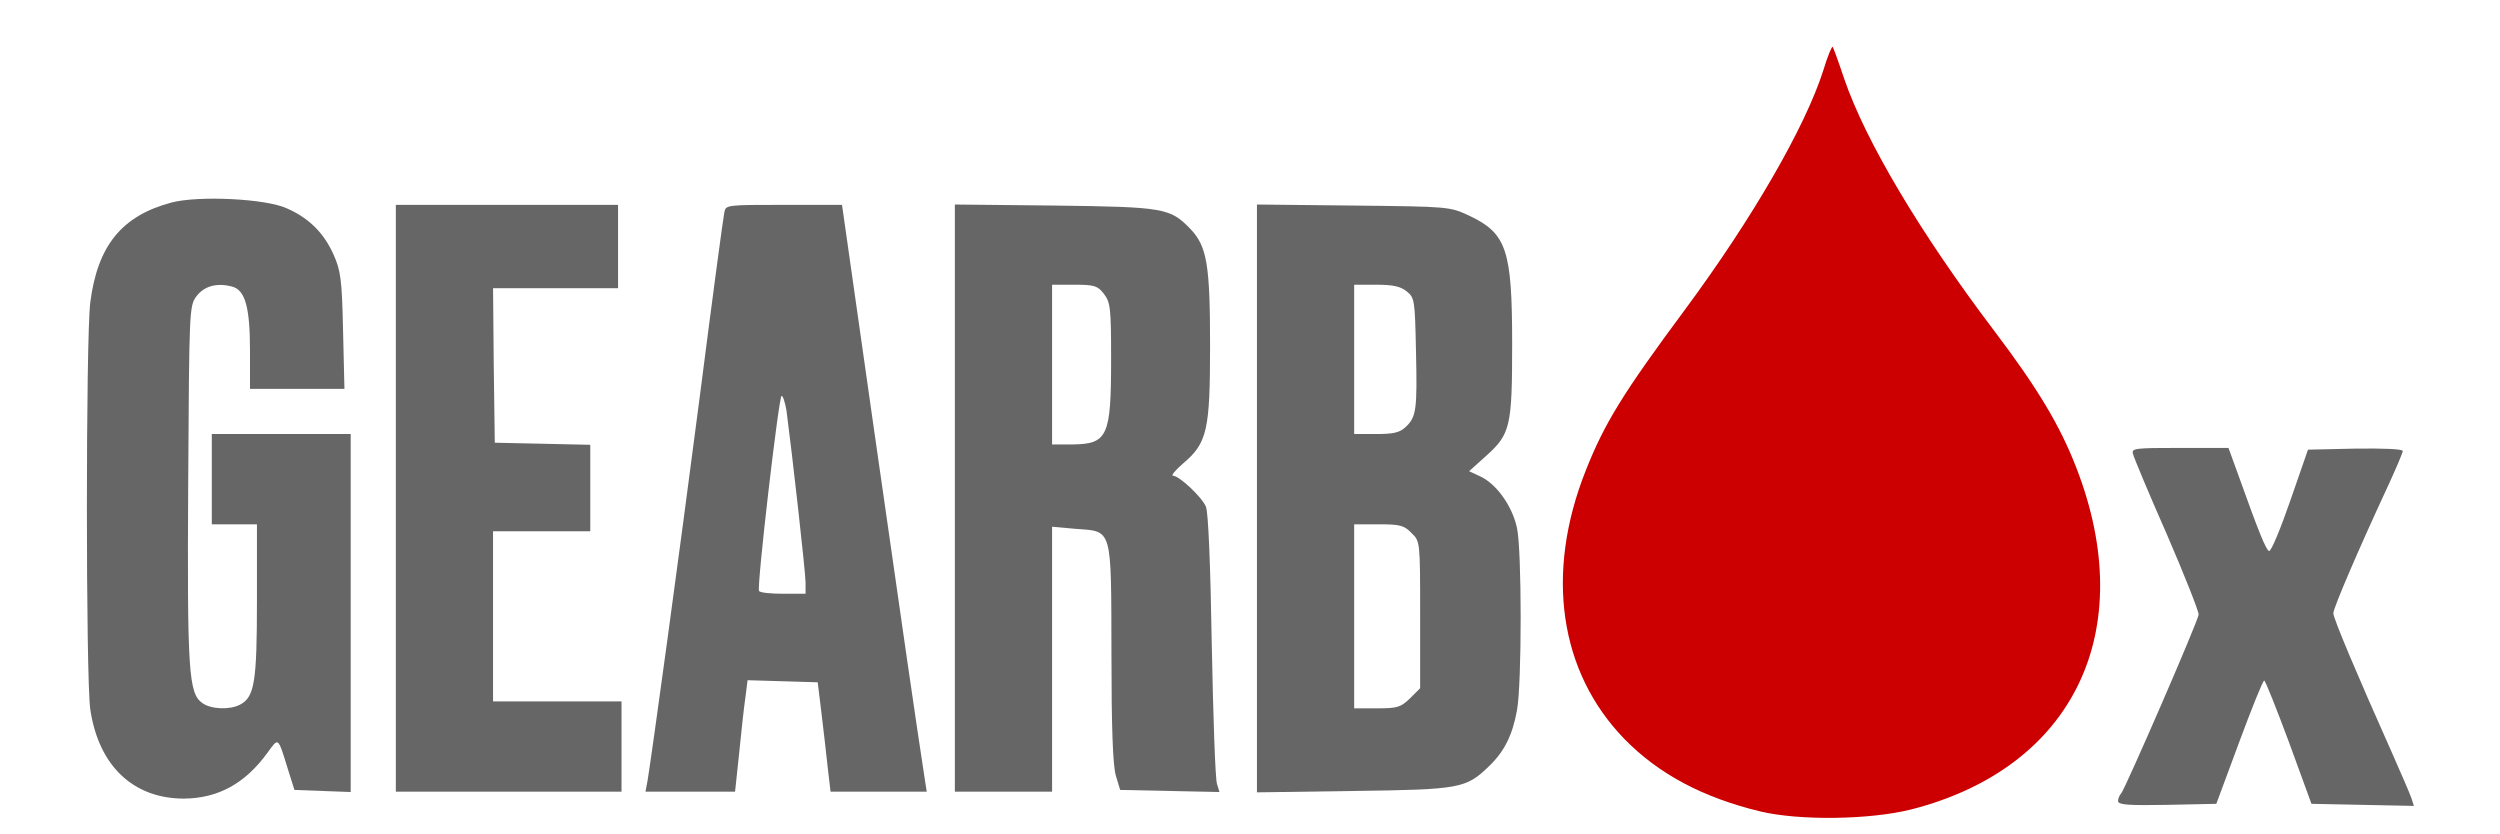
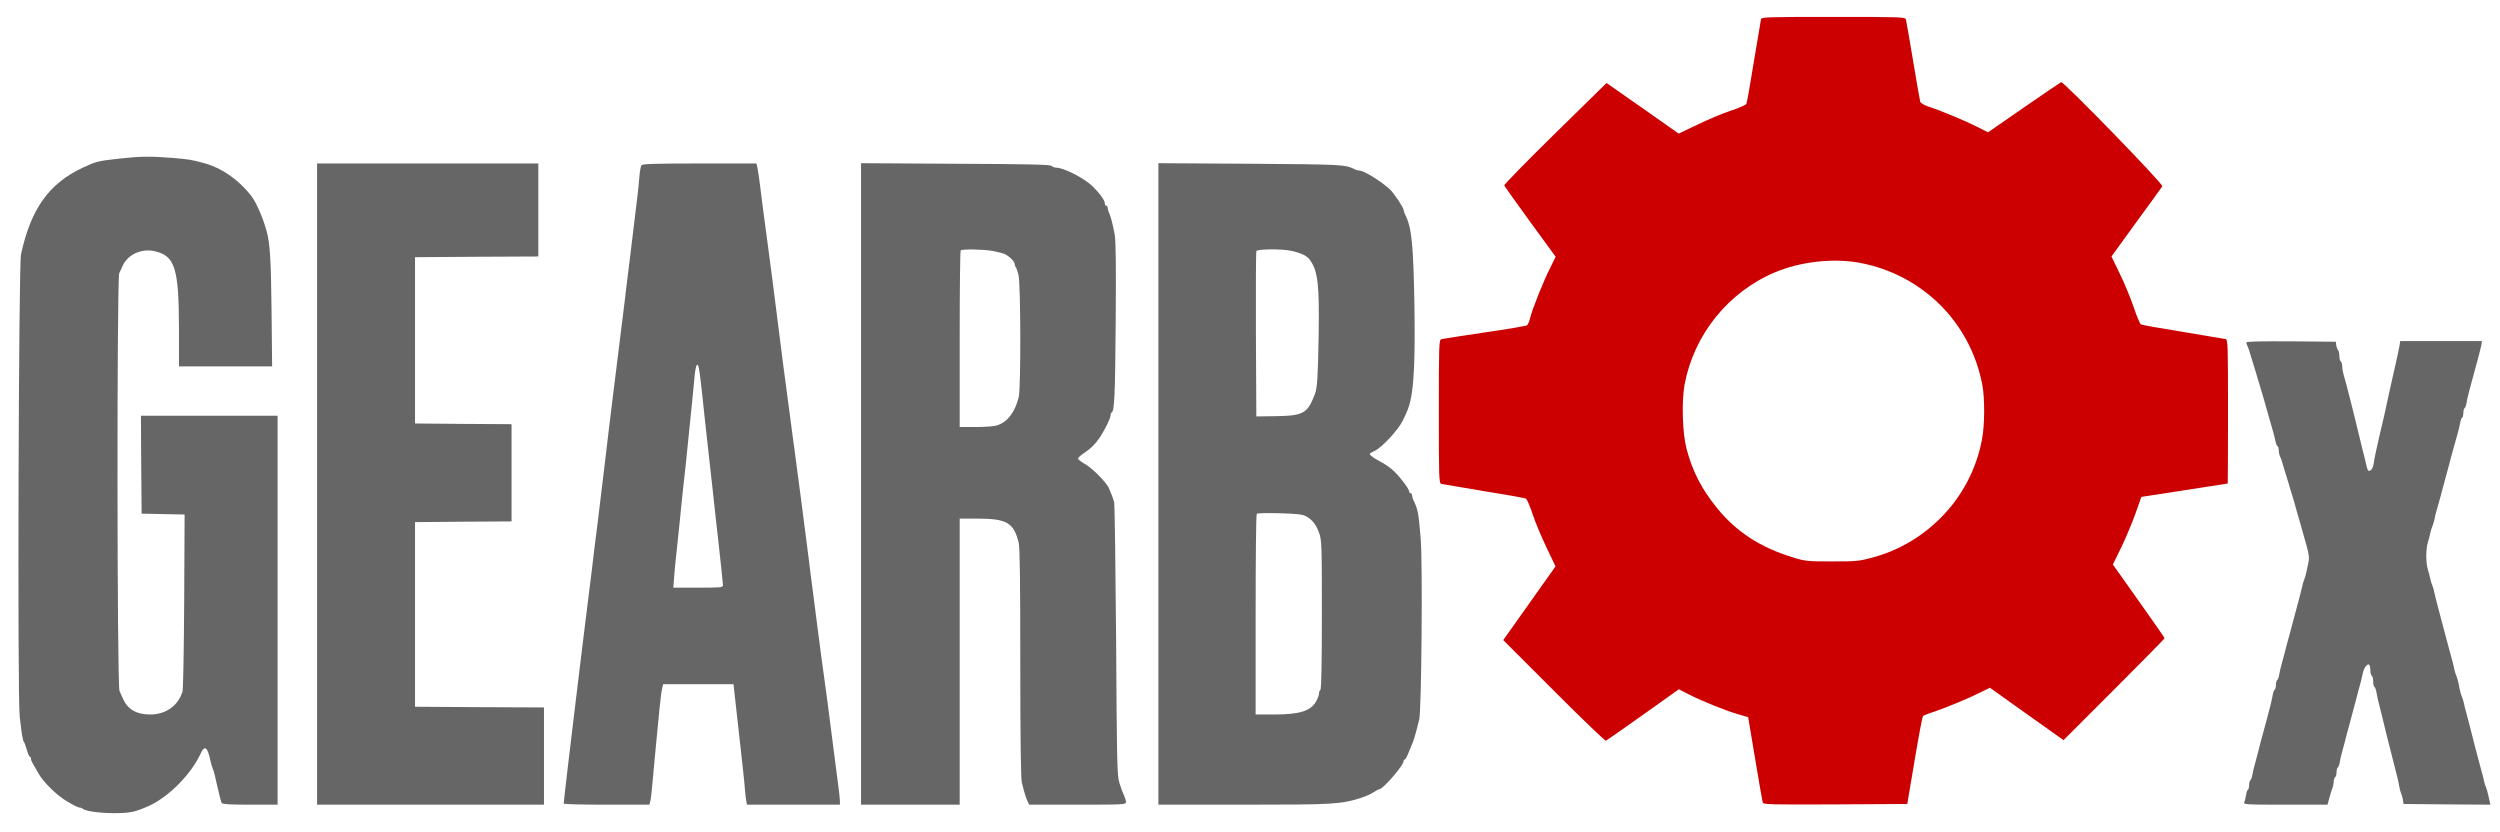
- <svg xmlns="http://www.w3.org/2000/svg" version="1.0" width="720pt" height="240pt" viewBox="0 0 720 240" preserveAspectRatio="xMidYMid meet">
-   <g transform="translate(0,240) scale(0.1,-0.1)" fill="#CC0000" stroke="none">
-     <path d="M5251 2197 c-52 -163 -204 -426 -397 -687 -181 -244 -233 -329 -287 -465 -118 -297 -76 -581 112 -774 98 -100 225 -168 391 -208 113 -27 317 -24 435 6 468 120 658 515 474 986 -47 121 -112 229 -237 394 -212 280 -370 546 -431 725 -16 48 -31 89 -33 91 -2 3 -15 -28 -27 -68z" />
-   </g>
-   <g transform="translate(0,240) scale(0.1,-0.1)" fill="#666666" stroke="none">
-     <path d="M495 1817 c-144 -38 -214 -124 -235 -288 -13 -106 -13 -1080 0 -1172 24 -162 123 -257 270 -257 98 1 176 43 241 133 32 44 29 46 59 -51 l18 -57 81 -3 81 -3 0 516 0 515 -200 0 -200 0 0 -130 0 -130 65 0 65 0 0 -220 c0 -234 -7 -277 -48 -299 -29 -16 -84 -14 -109 4 -40 28 -44 90 -41 633 3 501 3 511 24 539 22 29 58 39 101 28 39 -9 53 -59 53 -185 l0 -110 136 0 136 0 -4 168 c-3 147 -7 173 -27 218 -28 63 -71 106 -135 134 -61 28 -253 37 -331 17z" />
-     <path d="M1140 965 l0 -845 325 0 325 0 0 130 0 130 -185 0 -185 0 0 245 0 245 140 0 140 0 0 125 0 124 -137 3 -138 3 -3 223 -2 222 180 0 180 0 0 120 0 120 -320 0 -320 0 0 -845z" />
-     <path d="M2086 1788 c-3 -13 -35 -252 -71 -533 -61 -470 -137 -1024 -150 -1103 l-6 -32 129 0 129 0 12 113 c6 61 14 134 18 160 l6 48 101 -3 101 -3 11 -90 c6 -49 14 -120 18 -157 l8 -68 138 0 139 0 -5 32 c-25 162 -67 452 -146 1005 l-93 653 -167 0 c-166 0 -168 0 -172 -22z m179 -570 c16 -120 55 -467 55 -495 l0 -33 -64 0 c-36 0 -67 3 -70 8 -7 11 57 562 65 562 4 0 10 -19 14 -42z" />
-     <path d="M2750 966 l0 -846 140 0 140 0 0 381 0 382 67 -6 c108 -8 103 8 104 -361 0 -211 4 -324 13 -351 l12 -40 143 -3 143 -3 -7 23 c-5 13 -11 192 -15 398 -4 237 -10 384 -17 401 -12 28 -77 89 -95 89 -6 0 7 16 29 35 70 59 78 96 78 340 0 233 -9 285 -56 335 -59 61 -75 64 -391 68 l-288 3 0 -845z m429 588 c19 -25 21 -40 21 -190 0 -221 -10 -243 -112 -244 l-58 0 0 230 0 230 64 0 c58 0 67 -3 85 -26z" />
-     <path d="M3620 965 l0 -847 278 4 c306 4 324 7 390 71 44 42 68 89 81 162 14 76 14 459 0 524 -13 62 -58 126 -104 148 l-34 16 49 44 c70 63 75 84 75 323 0 271 -16 318 -124 369 -56 26 -58 26 -333 29 l-278 3 0 -846z m431 596 c23 -18 24 -25 27 -171 4 -171 1 -191 -30 -220 -17 -16 -35 -20 -85 -20 l-63 0 0 215 0 215 64 0 c48 0 70 -5 87 -19z m14 -696 c25 -24 25 -24 25 -235 l0 -212 -29 -29 c-27 -26 -36 -29 -95 -29 l-66 0 0 265 0 265 70 0 c62 0 74 -3 95 -25z" />
-   </g>
-   <g transform="translate(0,240) scale(0.1,-0.1)" fill="#666666" stroke="none">
-     <path d="M6143 1093 c2 -10 46 -115 98 -233 51 -118 92 -222 91 -230 -1 -18 -211 -501 -223 -515 -5 -5 -9 -15 -9 -22 0 -11 29 -13 142 -11 l141 3 66 178 c36 97 68 177 72 177 3 0 35 -80 71 -177 l65 -178 147 -3 148 -3 -7 22 c-4 12 -30 72 -57 133 -100 224 -168 385 -168 400 0 15 75 189 154 359 25 54 46 103 46 108 0 6 -54 8 -137 7 l-136 -3 -51 -147 c-28 -81 -55 -146 -61 -145 -9 3 -30 55 -89 220 l-28 77 -140 0 c-129 0 -140 -1 -135 -17z" />
+ <svg xmlns="http://www.w3.org/2000/svg" version="1.0" width="1774pt" height="590pt" viewBox="0 0 1774 590" preserveAspectRatio="xMidYMid meet">
+   <g transform="translate(0,590) scale(0.1,-0.1)" fill="#666" stroke="none">
+     <path fill="#C00" d="M12496 5763 c-2 -10 -25 -146 -51 -303 -25 -157 -49 -291 -53 -298 -4 -7 -54 -29 -112 -48 -58 -19 -164 -64 -236 -99 l-132 -63 -256 180 -256 179 -365 -358 c-201 -197 -363 -363 -361 -369 2 -5 85 -122 184 -258 l181 -248 -38 -77 c-48 -94 -126 -290 -142 -353 -6 -26 -16 -51 -23 -56 -6 -5 -141 -28 -301 -51 -159 -24 -298 -45 -307 -48 -17 -4 -18 -37 -18 -513 0 -476 1 -509 18 -514 9 -2 145 -25 302 -51 157 -25 291 -49 298 -53 7 -4 29 -54 48 -112 19 -58 64 -164 99 -237 l63 -132 -185 -261 -186 -262 359 -359 c197 -198 364 -357 369 -355 6 2 124 85 264 184 l254 181 78 -40 c96 -48 250 -110 344 -138 l70 -20 49 -293 c27 -161 51 -301 54 -311 4 -16 35 -17 515 -15 l511 3 52 308 c28 169 55 312 60 316 5 5 41 19 79 31 80 26 252 98 337 141 l58 29 261 -186 262 -186 359 359 c197 197 358 361 358 364 0 4 -83 123 -184 265 l-183 258 59 121 c32 66 77 174 101 240 l42 119 305 47 c168 26 306 48 308 48 1 1 2 230 2 510 0 477 -1 510 -17 515 -10 2 -146 25 -303 51 -157 25 -291 49 -298 53 -7 4 -31 61 -53 127 -23 66 -67 173 -99 237 l-57 118 176 243 c97 133 181 248 185 255 9 15 -701 745 -718 739 -7 -3 -126 -84 -265 -180 l-254 -176 -79 40 c-87 44 -263 117 -345 143 -30 10 -54 25 -57 34 -3 9 -26 141 -51 292 -25 151 -48 283 -51 293 -5 16 -38 17 -514 17 -476 0 -509 -1 -514 -17z m701 -1728 c445 -84 784 -422 869 -863 19 -97 18 -289 -2 -392 -40 -212 -144 -408 -298 -560 -137 -135 -298 -228 -481 -277 -92 -25 -115 -27 -285 -27 -173 0 -191 2 -275 28 -234 71 -404 182 -541 351 -109 134 -174 260 -216 419 -30 114 -36 338 -14 459 67 353 309 654 640 794 181 77 416 103 603 68z" />
+     <path d="M850 4775 c-158 -18 -167 -20 -265 -66 -238 -112 -366 -291 -436 -614 -17 -78 -26 -3143 -9 -3282 15 -128 21 -167 30 -178 4 -5 13 -31 21 -57 7 -27 17 -48 21 -48 4 0 8 -7 8 -15 0 -9 8 -27 17 -41 9 -14 24 -40 33 -57 33 -62 125 -154 200 -200 42 -26 83 -47 91 -47 9 0 19 -3 23 -7 18 -18 111 -32 217 -33 124 0 154 6 257 52 139 63 299 225 366 371 30 64 49 47 72 -63 3 -14 9 -34 14 -45 5 -11 11 -33 15 -50 3 -16 10 -46 15 -65 5 -19 13 -53 18 -76 5 -22 12 -46 16 -52 5 -9 64 -12 202 -12 l194 0 0 1380 0 1380 -485 0 -485 0 2 -347 3 -348 153 -3 152 -3 -3 -612 c-2 -349 -7 -626 -12 -644 -31 -101 -118 -163 -229 -163 -98 0 -161 37 -194 113 -7 15 -18 39 -24 54 -18 36 -19 2927 -2 2964 6 13 17 38 25 54 36 79 132 123 224 103 147 -32 174 -119 175 -550 l0 -268 330 0 331 0 -4 393 c-4 365 -11 479 -35 567 -27 98 -74 206 -112 254 -87 110 -201 190 -320 225 -95 27 -119 31 -243 41 -155 12 -217 11 -367 -5z" />
+     <path d="M2250 2465 l0 -2275 805 0 805 0 0 345 0 345 -457 2 -458 3 0 655 0 655 343 3 342 2 0 345 0 345 -342 2 -343 3 0 590 0 590 438 3 437 2 0 330 0 330 -785 0 -785 0 0 -2275z" />
+     <path d="M4552 4728 c-5 -7 -12 -44 -15 -83 -3 -38 -10 -108 -16 -155 -15 -125 -40 -333 -52 -430 -6 -47 -15 -120 -20 -162 -5 -43 -13 -114 -19 -158 -23 -185 -31 -249 -41 -330 -10 -84 -22 -181 -39 -315 -16 -131 -43 -349 -59 -490 -17 -143 -41 -343 -52 -430 -6 -44 -15 -115 -20 -157 -5 -43 -14 -115 -19 -160 -6 -46 -15 -121 -21 -168 -10 -84 -22 -181 -39 -315 -14 -110 -38 -307 -59 -485 -14 -123 -41 -342 -52 -435 -11 -93 -29 -247 -29 -257 0 -5 137 -8 304 -8 l304 0 6 23 c4 12 11 72 16 132 5 61 16 178 24 260 8 83 20 202 26 266 6 63 14 129 19 145 l7 29 250 0 249 0 7 -65 c16 -139 29 -259 38 -340 5 -47 14 -128 20 -180 6 -52 13 -124 16 -160 3 -36 7 -75 10 -87 l4 -23 330 0 330 0 0 28 c-1 15 -5 61 -11 102 -5 41 -14 111 -20 155 -25 195 -37 288 -58 450 -5 39 -14 105 -20 148 -19 133 -28 205 -60 452 -5 44 -17 132 -25 195 -9 63 -20 156 -26 205 -15 121 -42 329 -60 465 -5 36 -14 103 -20 150 -6 47 -16 119 -21 160 -6 41 -14 104 -19 140 -5 36 -13 101 -19 145 -38 283 -45 335 -92 710 -20 159 -34 268 -59 455 -5 36 -14 103 -20 150 -6 47 -15 114 -20 150 -5 36 -13 101 -18 145 -6 44 -13 95 -17 113 l-7 32 -403 0 c-310 0 -405 -3 -413 -12z m412 -1470 c4 -29 12 -92 17 -140 5 -49 14 -128 19 -178 6 -49 15 -132 20 -182 13 -118 28 -249 40 -360 6 -49 14 -127 19 -175 5 -49 14 -128 20 -178 15 -133 30 -278 31 -297 0 -17 -15 -18 -176 -18 l-176 0 6 78 c3 42 10 118 16 167 12 114 28 264 39 380 5 50 12 113 15 140 4 28 16 142 27 255 11 113 25 246 30 295 5 50 12 119 15 155 10 124 26 148 38 58z" />
+     <path d="M6110 2466 l0 -2276 350 0 350 0 0 1015 0 1015 121 0 c214 0 263 -28 298 -173 8 -33 11 -281 11 -853 0 -538 4 -820 11 -848 19 -75 30 -111 41 -133 l11 -23 344 0 c327 0 343 1 343 18 0 11 -7 32 -14 48 -8 16 -23 56 -33 89 -16 55 -18 142 -23 1010 -4 523 -10 964 -14 980 -8 30 -16 53 -38 103 -20 42 -118 141 -170 170 -27 15 -48 32 -48 38 0 6 19 24 42 39 48 32 74 57 106 102 35 49 82 143 82 163 0 11 4 21 9 24 19 12 24 112 28 646 3 383 1 574 -7 615 -14 77 -30 135 -41 157 -5 10 -9 25 -9 33 0 8 -4 15 -10 15 -5 0 -10 7 -10 16 0 22 -35 71 -89 124 -57 55 -203 130 -254 130 -13 0 -29 6 -35 13 -10 9 -164 13 -682 15 l-670 4 0 -2276z m936 1653 c32 -6 70 -16 84 -22 33 -16 70 -53 70 -70 0 -7 3 -17 7 -21 4 -4 13 -28 20 -54 16 -63 18 -801 2 -869 -26 -106 -77 -175 -150 -200 -20 -8 -84 -13 -152 -13 l-117 0 0 623 c0 343 3 627 7 630 10 11 164 8 229 -4z" />
+     <path d="M8220 2466 l0 -2276 608 0 c640 0 684 3 829 48 33 11 75 29 91 41 17 11 35 21 40 21 26 0 172 169 172 199 0 6 3 11 8 11 4 0 13 15 20 32 8 18 18 44 24 58 19 44 25 64 36 105 5 22 16 63 23 90 16 66 25 1105 10 1285 -15 184 -20 208 -52 272 -5 10 -9 25 -9 33 0 8 -4 15 -10 15 -5 0 -10 5 -10 11 0 18 -61 100 -106 143 -23 23 -64 52 -91 66 -51 26 -83 49 -83 59 0 3 15 13 32 20 52 23 169 149 202 216 37 77 42 91 55 145 25 111 33 302 28 660 -8 457 -19 565 -68 662 -5 10 -9 23 -9 28 0 17 -71 123 -99 148 -69 62 -185 132 -217 132 -8 0 -22 4 -32 9 -68 34 -83 34 -739 39 l-653 4 0 -2276z m948 1653 c70 -16 109 -36 130 -67 54 -79 65 -174 59 -537 -5 -292 -10 -369 -26 -410 -53 -139 -81 -155 -276 -158 l-140 -2 -3 580 c-1 319 0 586 3 593 6 16 186 17 253 1z m97 -1881 c45 -24 74 -59 95 -119 19 -51 20 -81 20 -581 0 -340 -4 -529 -10 -533 -5 -3 -10 -14 -10 -24 0 -10 -7 -32 -16 -49 -37 -76 -116 -102 -303 -102 l-131 0 0 708 c0 390 3 712 8 716 4 5 77 6 162 4 116 -3 162 -8 185 -20z" />
+     <path d="M15940 3470 c0 -6 4 -18 9 -28 5 -9 15 -37 21 -62 7 -25 16 -54 20 -65 4 -11 13 -40 20 -65 7 -25 16 -56 21 -70 7 -21 45 -152 80 -277 5 -18 14 -50 20 -70 6 -21 13 -50 16 -66 3 -15 9 -30 14 -33 5 -3 9 -16 9 -30 0 -13 4 -32 9 -42 5 -9 15 -37 21 -62 7 -25 16 -54 20 -65 4 -11 13 -40 20 -65 7 -25 16 -56 21 -70 5 -14 22 -74 39 -135 18 -60 35 -123 40 -140 46 -160 49 -176 40 -219 -5 -23 -12 -54 -15 -71 -4 -16 -10 -39 -15 -50 -5 -11 -11 -31 -13 -45 -5 -23 -25 -100 -79 -300 -11 -41 -24 -91 -30 -110 -5 -19 -13 -51 -18 -70 -5 -19 -14 -53 -20 -75 -7 -22 -14 -55 -17 -73 -3 -18 -9 -35 -14 -38 -5 -3 -9 -18 -9 -34 0 -16 -4 -31 -9 -34 -5 -3 -11 -20 -14 -38 -7 -39 -19 -91 -42 -173 -42 -155 -58 -213 -65 -245 -5 -19 -14 -53 -20 -75 -7 -22 -14 -55 -17 -73 -3 -18 -9 -35 -14 -38 -5 -3 -9 -18 -9 -34 0 -16 -4 -31 -9 -34 -5 -3 -11 -20 -13 -38 -3 -18 -8 -41 -13 -50 -7 -17 11 -18 292 -18 l299 0 13 47 c7 27 17 58 22 71 5 13 9 34 9 47 0 13 5 27 10 30 6 3 10 19 10 35 0 16 4 31 9 34 5 3 11 20 14 38 3 18 10 51 17 73 6 22 15 56 20 75 4 19 16 62 25 95 9 33 30 112 47 175 16 63 34 131 40 150 5 19 12 49 15 65 6 34 31 67 44 59 5 -3 9 -20 9 -39 0 -19 5 -37 10 -40 6 -3 10 -21 10 -40 0 -19 4 -36 9 -39 5 -3 11 -20 14 -38 5 -30 10 -52 37 -158 4 -19 22 -91 39 -160 17 -69 38 -152 47 -185 23 -89 35 -136 40 -170 3 -16 9 -39 14 -50 5 -11 10 -31 12 -45 l3 -25 309 -3 308 -2 -5 22 c-3 13 -9 37 -12 53 -4 17 -10 39 -15 50 -5 11 -11 31 -14 45 -2 14 -9 41 -15 60 -13 46 -81 305 -91 350 -5 19 -14 53 -20 75 -6 22 -14 51 -16 65 -3 14 -9 34 -14 45 -5 11 -11 31 -14 45 -3 14 -8 39 -11 55 -4 17 -10 39 -15 50 -5 11 -11 31 -14 45 -2 14 -9 41 -14 60 -6 19 -24 89 -42 155 -17 66 -43 163 -57 215 -14 52 -27 106 -30 120 -2 14 -8 34 -13 45 -5 11 -11 31 -14 45 -2 14 -10 43 -17 65 -16 51 -16 149 0 200 7 22 15 51 17 65 3 14 9 34 14 45 5 11 11 31 14 45 2 14 9 41 14 60 6 19 19 69 31 110 11 41 27 102 36 135 9 33 26 94 36 135 22 81 34 125 50 180 6 19 13 50 16 68 3 18 9 35 14 38 5 3 9 18 9 34 0 16 4 31 9 34 5 3 11 20 14 38 2 18 12 60 21 93 42 151 79 292 84 318 l4 27 -290 0 -290 0 -5 -32 c-6 -33 -17 -86 -35 -163 -5 -22 -22 -96 -37 -165 -36 -167 -45 -208 -57 -255 -5 -22 -13 -59 -19 -82 -5 -24 -14 -64 -20 -90 -6 -27 -13 -65 -16 -86 -5 -35 -26 -58 -40 -44 -3 4 -9 24 -14 47 -5 22 -13 57 -19 78 -5 20 -13 55 -19 77 -56 234 -105 425 -122 481 -5 17 -9 42 -9 57 0 14 -4 29 -10 32 -5 3 -10 21 -10 39 0 17 -4 36 -9 41 -5 6 -11 21 -13 35 l-3 25 -317 3 c-213 1 -318 -1 -318 -8z" />
  </g>
</svg>
